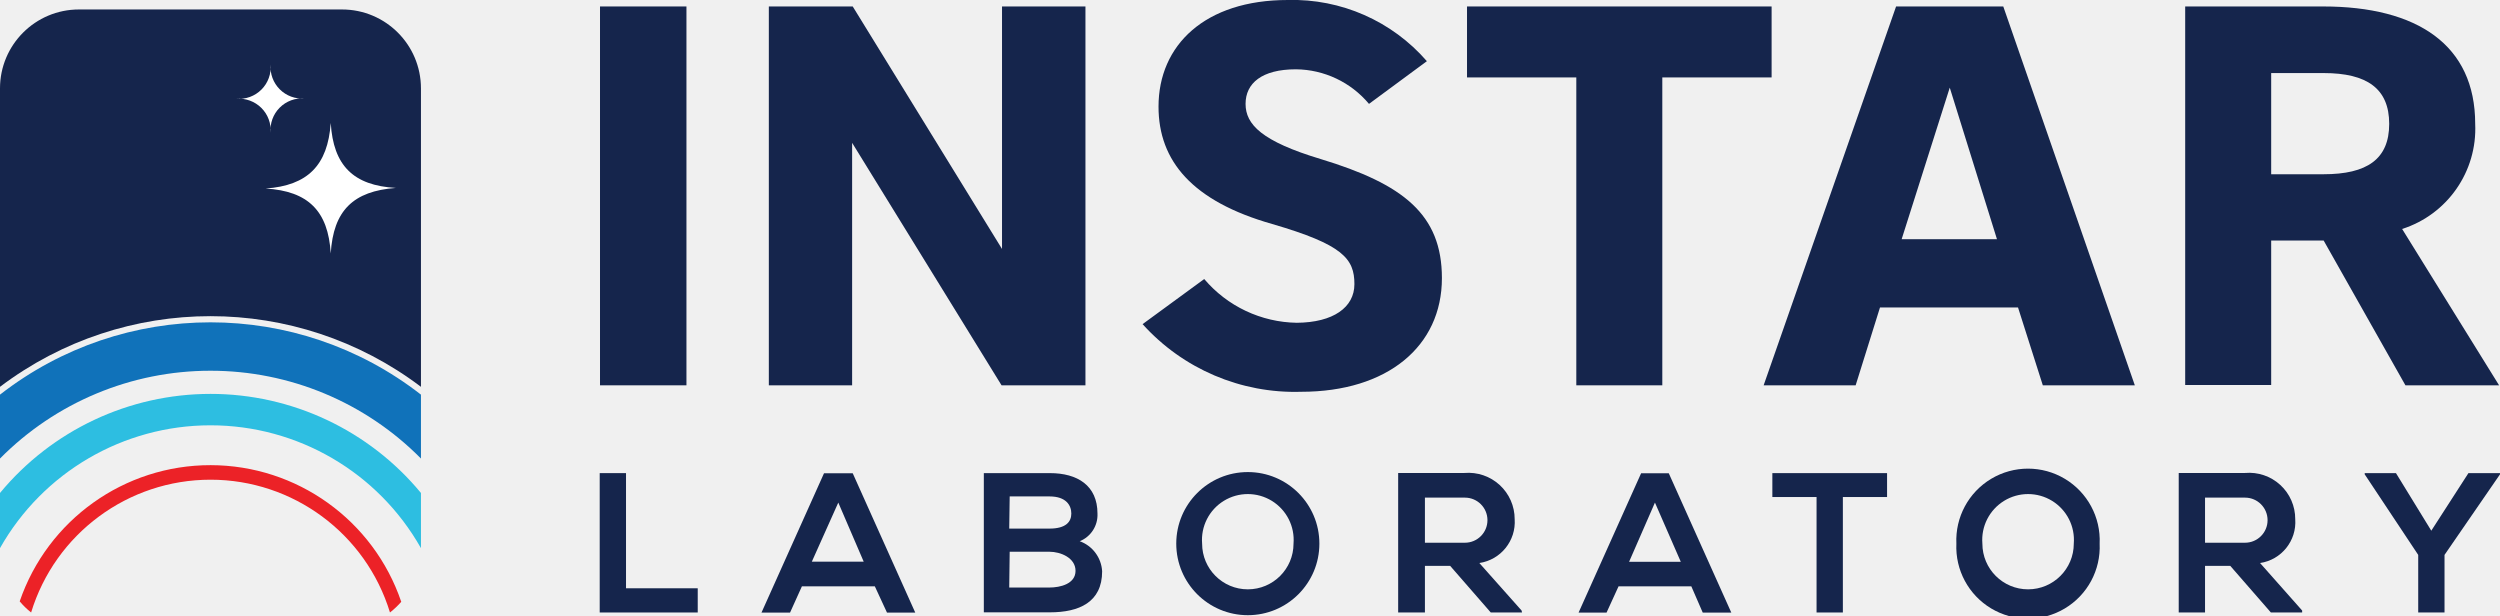
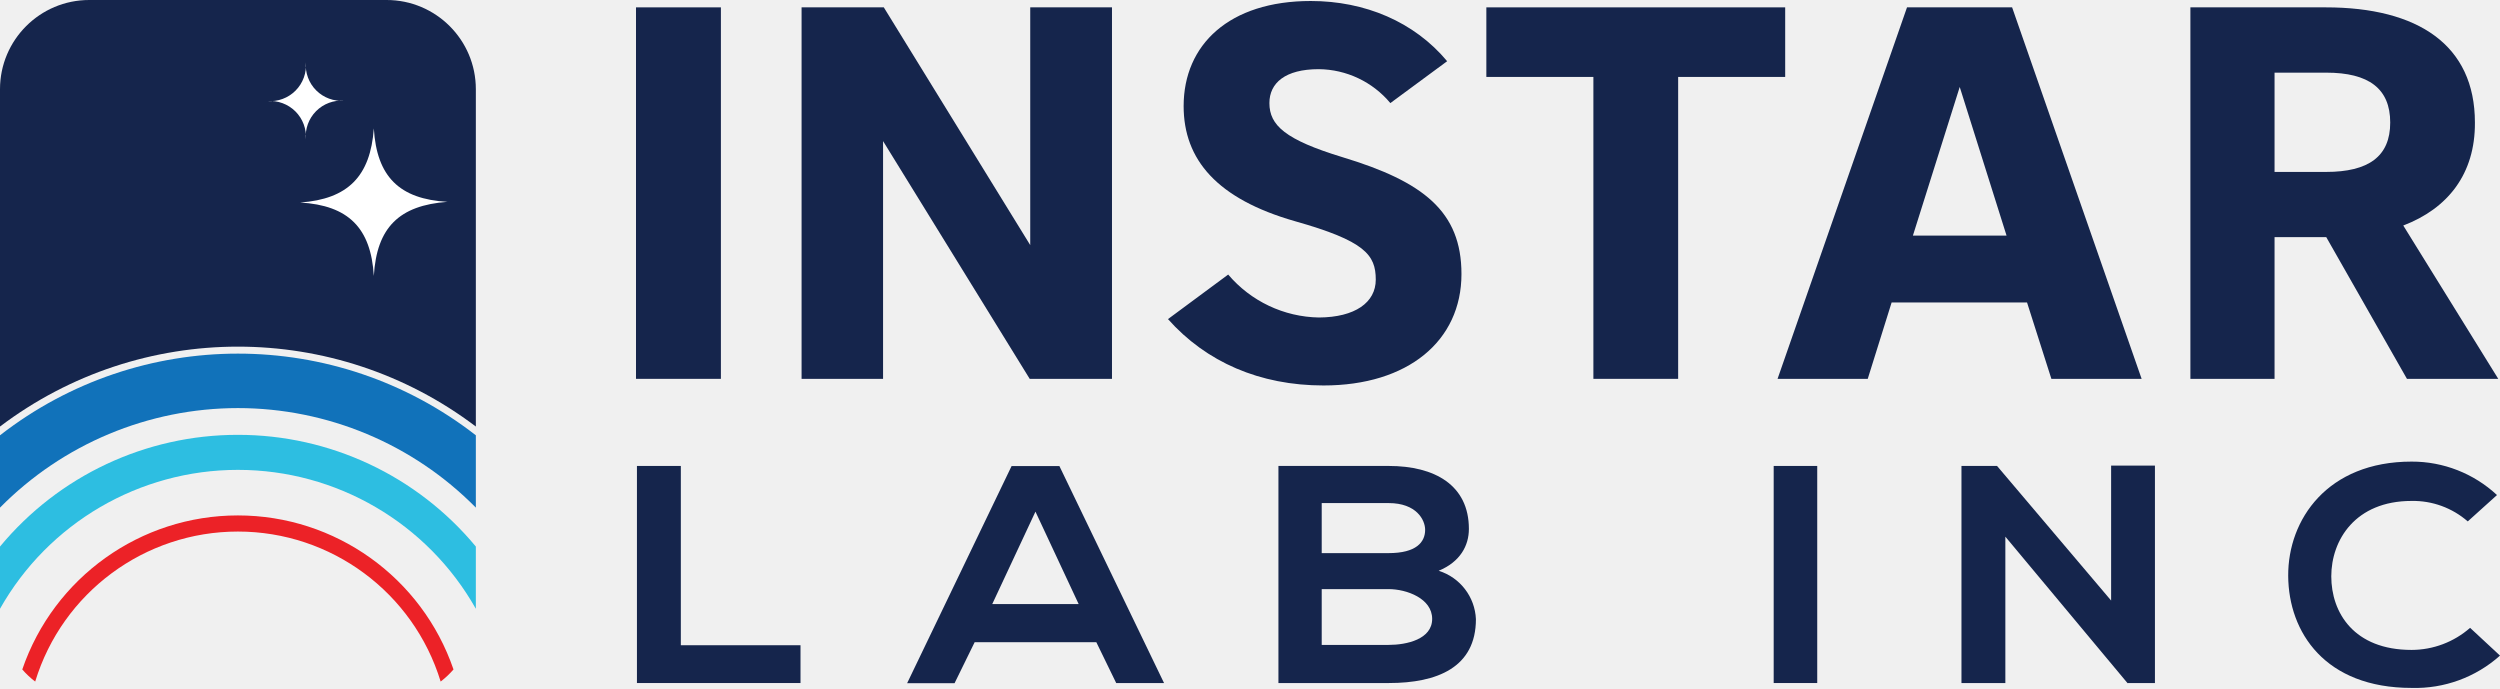
- <svg xmlns="http://www.w3.org/2000/svg" viewBox="0 0 166.29 40.95">
+ <svg xmlns="http://www.w3.org/2000/svg" viewBox="0 0 373.7 102.85">
  <defs>
-     <style>.a{fill:#1072ba;}.b{fill:#2dbee1;}.c{fill:#ec2227;}.d{fill:#15254c;}.e{fill:#fff;}</style>
+     <style>.cls-1{fill:#1172ba;}.cls-2{fill:#2dbee1;}.cls-3{fill:#ec2227;}.cls-4{fill:#15254c;}</style>
  </defs>
-   <path class="a" d="M14,24.66A19.67,19.67,0,0,1,28,30.5V26.25a22.78,22.78,0,0,0-28,0V30.5A19.69,19.69,0,0,1,14,24.66Z" />
-   <path class="b" d="M14,26.2A18.18,18.18,0,0,0,0,32.79v3.67a16.08,16.08,0,0,1,28,0V32.79A18.16,18.16,0,0,0,14,26.2Z" />
-   <path class="c" d="M2.07,40.74a12.48,12.48,0,0,1,23.87,0,5.58,5.58,0,0,0,.75-.71A13.41,13.41,0,0,0,1.31,40,5.12,5.12,0,0,0,2.07,40.74Z" />
-   <path class="d" d="M28,25.73V5.88A5.25,5.25,0,0,0,22.75.63H5.25A5.25,5.25,0,0,0,0,5.88V25.73a23.2,23.2,0,0,1,28,0Z" />
-   <path class="e" d="M22,16.86c-.17-2.83-1.5-4.15-4.33-4.32a0,0,0,1,1,0,0C20.47,12.34,21.8,11,22,8.18c0,0,0,0,0,0,.17,2.83,1.5,4.16,4.33,4.32a0,0,0,1,1,0,0C23.5,12.71,22.17,14,22,16.86,22,16.9,22,16.9,22,16.86Z" />
-   <path class="e" d="M18,8.83a2.11,2.11,0,0,0-2.27-2.26s0,0,0,0A2.11,2.11,0,0,0,18,4.29s0,0,0,0a2.1,2.1,0,0,0,2.26,2.26s0,0,0,0A2.1,2.1,0,0,0,18,8.83S18,8.85,18,8.83Z" />
-   <path class="d" d="M45.66.43v25.2H39.91V.43Z" />
-   <path class="d" d="M51.14.43h5.58l9.93,16.13V.43H72.2v25.2H66.62L56.68,9.5V25.63H51.14Z" />
-   <path class="d" d="M90.09,18.9c0-1.69-.76-2.63-5.47-4-5.3-1.51-7.56-4.18-7.56-7.81C77.06,3,80.15,0,85.66,0a11.82,11.82,0,0,1,9.25,4.07L91.06,6.91a6.41,6.41,0,0,0-4.86-2.3c-2.27,0-3.35.93-3.35,2.3s1.08,2.49,5,3.67c5.47,1.66,8.06,3.67,8.06,7.92,0,4.54-3.63,7.56-9.36,7.56A13.63,13.63,0,0,1,76,21.56l4.1-3a8.24,8.24,0,0,0,6.16,2.91C88.68,21.45,90.09,20.45,90.09,18.9Z" />
-   <path class="d" d="M104.85,5.15H97.58V.43h20.26V5.15h-7.27V25.63h-5.72Z" />
-   <path class="d" d="M142,25.63h-6.12l-1.65-5.18h-9.18l-1.62,5.18h-6.12L126.12.43h7.13Zm-15.51-9.72h6.34L129.69,5.83Z" />
-   <path class="d" d="M159.78,15.23l6.45,10.4H160L154.56,16h-3.49v9.61h-5.72V.43h9.18c6.26,0,10.11,2.56,10.11,7.81A7,7,0,0,1,159.78,15.23ZM154.56,4.86h-3.49v6.73h3.49c2.88,0,4.36-1,4.36-3.35S157.44,4.86,154.56,4.86Z" />
-   <path class="d" d="M41.64,31.47v7.66h4.77v1.61H39.89V31.47Z" />
-   <path class="d" d="M58.19,39H53.34l-.79,1.75h-1.9l4.16-9.27h1.91l4.16,9.27H59Zm-2.43-5.57L54,37.36h3.45Z" />
-   <path class="d" d="M73,34.16A1.89,1.89,0,0,1,71.82,36,2.26,2.26,0,0,1,73.31,38c0,2.07-1.55,2.73-3.47,2.73h-4.4V31.47h4.4C71.66,31.47,73,32.29,73,34.16Zm-5.87,1h2.68c1.1,0,1.45-.46,1.45-1s-.34-1.14-1.45-1.14H67.16Zm0,3.92h2.68c.71,0,1.73-.24,1.73-1.11s-1-1.27-1.73-1.27H67.16Z" />
-   <path class="d" d="M87.76,36.16a4.76,4.76,0,1,1-9.52,0,4.76,4.76,0,1,1,9.52,0Zm-7.8,0a3,3,0,1,0,6.08,0,3.05,3.05,0,1,0-6.08,0Z" />
-   <path class="d" d="M101.24,40.74H99.16l-2.7-3.1H94.78v3.1H93V31.46h4.41a3.08,3.08,0,0,1,3.34,3.07,2.76,2.76,0,0,1-2.35,2.92l2.81,3.16ZM94.78,33.1v3h2.66a1.49,1.49,0,1,0,0-3Z" />
-   <path class="d" d="M112.5,39h-4.84l-.8,1.75H105l4.16-9.27H111l4.16,9.27h-1.9Zm-2.42-5.57-1.72,3.94h3.44Z" />
-   <path class="d" d="M120.83,33.06h-2.94V31.47h7.63v1.59h-2.94v7.68h-1.75Z" />
-   <path class="d" d="M139.66,36.16a4.77,4.77,0,1,1-9.53,0,4.77,4.77,0,1,1,9.53,0Zm-7.8,0a3,3,0,1,0,6.08,0,3.05,3.05,0,1,0-6.08,0Z" />
-   <path class="d" d="M153.13,40.74h-2.08l-2.7-3.1h-1.68v3.1h-1.75V31.46h4.41a3.07,3.07,0,0,1,3.34,3.07,2.75,2.75,0,0,1-2.34,2.92l2.8,3.16Zm-6.46-7.64v3h2.66a1.49,1.49,0,1,0,0-3Z" />
-   <path class="d" d="M161.72,35.3l2.47-3.83h2.1v.08l-3.69,5.36v3.83h-1.75V36.91l-3.56-5.36v-.08h2.08Z" />
+   <g id="Layer_2" data-name="Layer 2">
+     <g id="Layer_5" data-name="Layer 5">
+       <path class="cls-1" d="M35.56,61A50,50,0,0,1,71.13,75.88V65.07A57.9,57.9,0,0,0,0,65.07V75.88A50,50,0,0,1,35.56,61Z" />
+       <path class="cls-2" d="M35.56,65A46.12,46.12,0,0,0,0,81.7V91a40.84,40.84,0,0,1,71.13,0V81.7A46.16,46.16,0,0,0,35.56,65Z" />
+       <path class="cls-3" d="M5.26,101.88a31.69,31.69,0,0,1,60.61,0,13.15,13.15,0,0,0,1.92-1.81,34.07,34.07,0,0,0-64.46,0A12.73,12.73,0,0,0,5.26,101.88Z" />
+       <path class="cls-4" d="M71.13,63.77V13.34A13.34,13.34,0,0,0,57.79,0H13.34A13.34,13.34,0,0,0,0,13.34V63.76a58.92,58.92,0,0,1,71.13,0Z" />
+       <g transform="translate(0,-1.58) scale(2.540)" fill="#fff">
+         <path d="M22,16.86c-.17-2.83-1.5-4.15-4.33-4.32a0,0,0,1,1,0,0C20.47,12.34,21.8,11,22,8.18c0,0,0,0,0,0,.17,2.83,1.5,4.16,4.33,4.32a0,0,0,1,1,0,0C23.5,12.71,22.17,14,22,16.86,22,16.9,22,16.9,22,16.86Z" />
+         <path d="M18,8.83a2.11,2.11,0,0,0-2.27-2.26s0,0,0,0A2.11,2.11,0,0,0,18,4.29s0,0,0,0a2.1,2.1,0,0,0,2.26,2.26s0,0,0,0A2.1,2.1,0,0,0,18,8.83S18,8.85,18,8.83Z" />
+       </g>
+       <path class="cls-4" d="M107.76,1.1V56.63H95.07V1.1Z" />
+       <path class="cls-4" d="M119.82,1.1h12.29L154,36.64V1.1h12.22V56.63h-12.3L132,21.09V56.63H119.82Z" />
+       <path class="cls-4" d="M205.65,41.8c0-3.73-1.66-5.79-12.06-8.73-11.66-3.33-16.66-9.2-16.66-17.21,0-9.2,6.83-15.71,19-15.71,8.1,0,15.47,3.1,20.39,9l-8.49,6.26a14.1,14.1,0,0,0-10.71-5.07c-5,0-7.37,2.06-7.37,5.07,0,3.33,2.38,5.48,10.94,8.09,12.06,3.65,17.77,8.1,17.77,17.46,0,10-8,16.66-20.62,16.66-9.52,0-17.53-3.49-23.25-9.92l9-6.66a18.19,18.19,0,0,0,13.56,6.42C202.56,47.43,205.65,45.21,205.65,41.8Z" />
+       <path class="cls-4" d="M238.18,11.5h-16V1.1h44.67V11.5h-16V56.63H238.18Z" />
+       <path class="cls-4" d="M320.13,56.63H306.64L303,45.21H282.76l-3.57,11.42H265.71L285.06,1.1h15.71ZM285.94,35.22h14l-7-22.22Z" />
+       <path class="cls-4" d="M359.24,33.71l14.2,22.92H359.79L347.73,35.45H340V56.63H327.42V1.1h20.23c13.81,0,22.3,5.64,22.3,17.22C370,26,365.9,31.17,359.24,33.71ZM347.73,10.86H340V25.7h7.69c6.35,0,9.6-2.3,9.6-7.38S354.08,10.86,347.73,10.86Z" />
+       <path class="cls-4" d="M101.77,69.65v26.8h17.89v5.65H95.21V69.65Z" />
+       <path class="cls-4" d="M163.88,96H145.69l-3,6.12H135.6l15.61-32.45h7.15L174,102.1h-7.15Zm-9.1-19.52-6.46,13.82h12.92Z" />
+       <path class="cls-4" d="M219.57,79.06c0,2.5-1.29,4.92-4.52,6.26a7.94,7.94,0,0,1,5.57,7.23c0,7.24-5.82,9.55-13,9.55H191.1V69.65h16.5C214.46,69.65,219.57,72.52,219.57,79.06Zm-22,3.62h10c4.12,0,5.46-1.63,5.46-3.48,0-1.48-1.29-4-5.46-4h-10Zm0,13.72h10c2.68,0,6.51-.83,6.51-3.89s-3.83-4.45-6.51-4.45h-10Z" />
+       <path class="cls-4" d="M265.13,102.1V69.65h6.51V102.1Z" />
+       <path class="cls-4" d="M315.57,69.6h6.55v32.5h-4.07v.05L299.76,80.22V102.1H293.2V69.65h5.32l17.05,20.12Z" />
+       <path class="cls-4" d="M373.7,98a19,19,0,0,1-13.22,4.83c-12.92,0-18.39-8.3-18.44-16.74S347.91,69,360.48,69a18.63,18.63,0,0,1,12.77,5l-4.37,3.94a12.43,12.43,0,0,0-8.4-3.06c-8.4,0-12,5.84-12,11.27s3.38,11,12,11a13.3,13.3,0,0,0,8.75-3.3Z" />
+     </g>
+   </g>
</svg>
